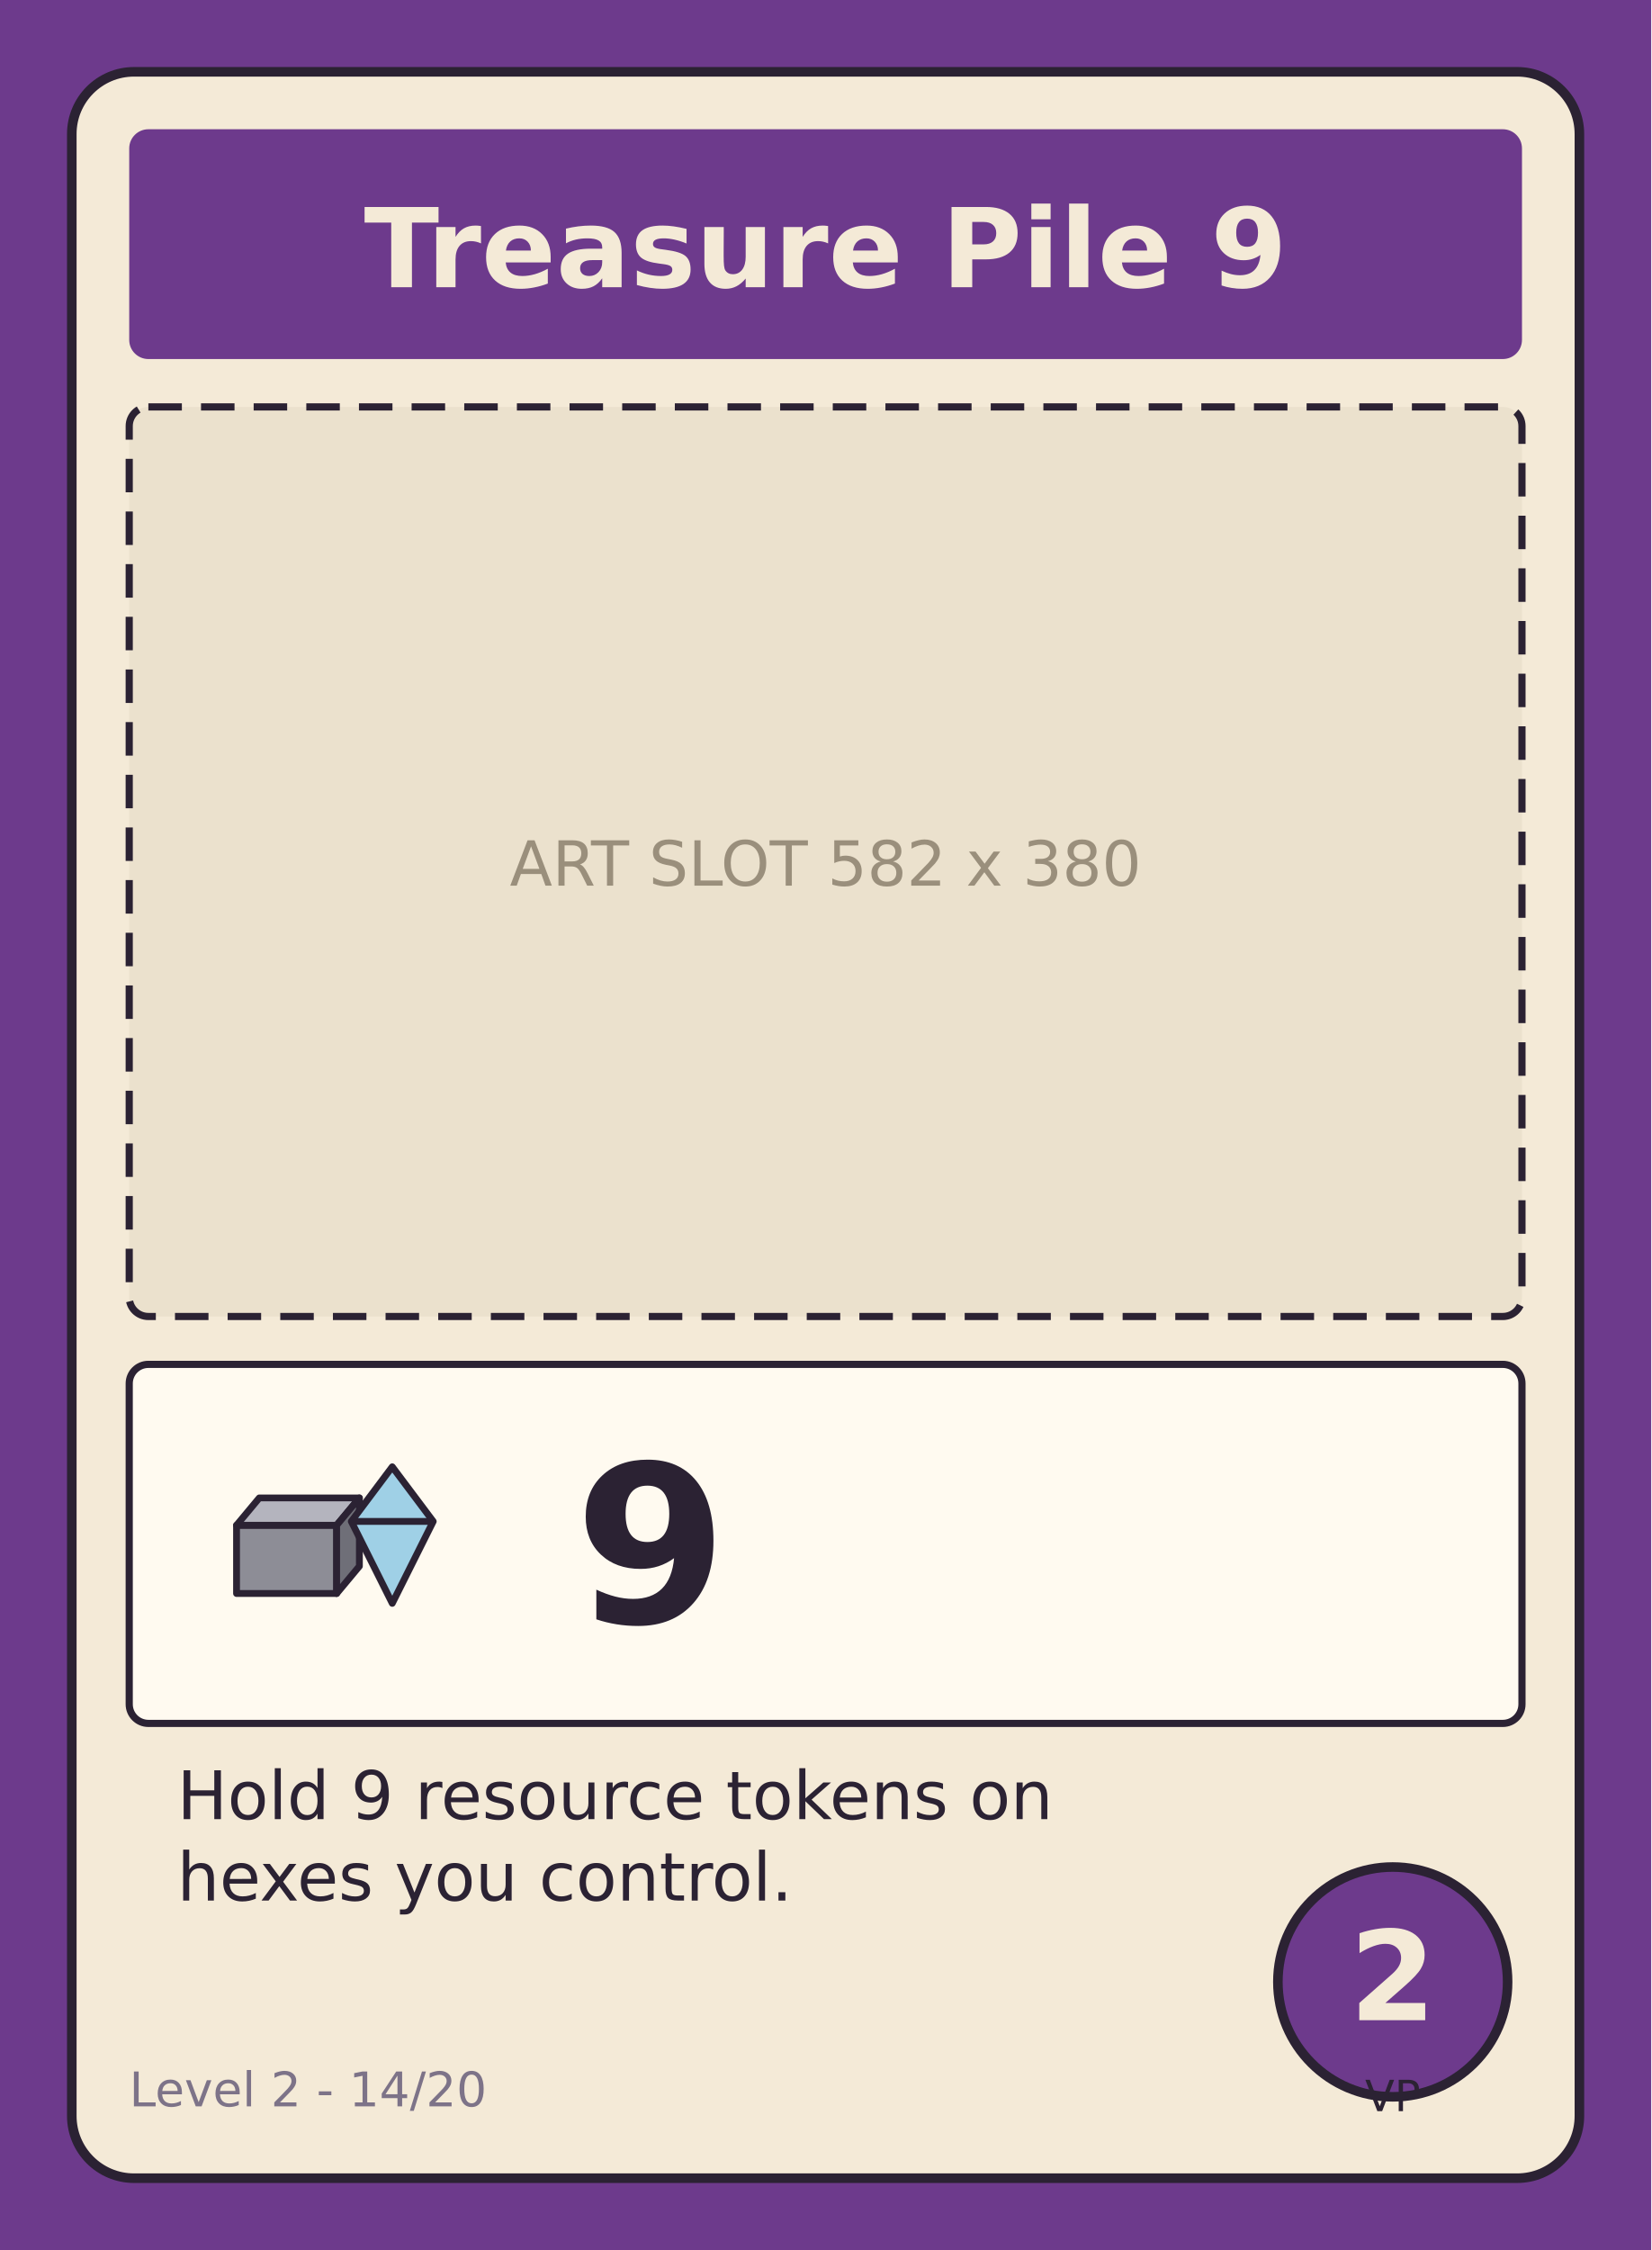
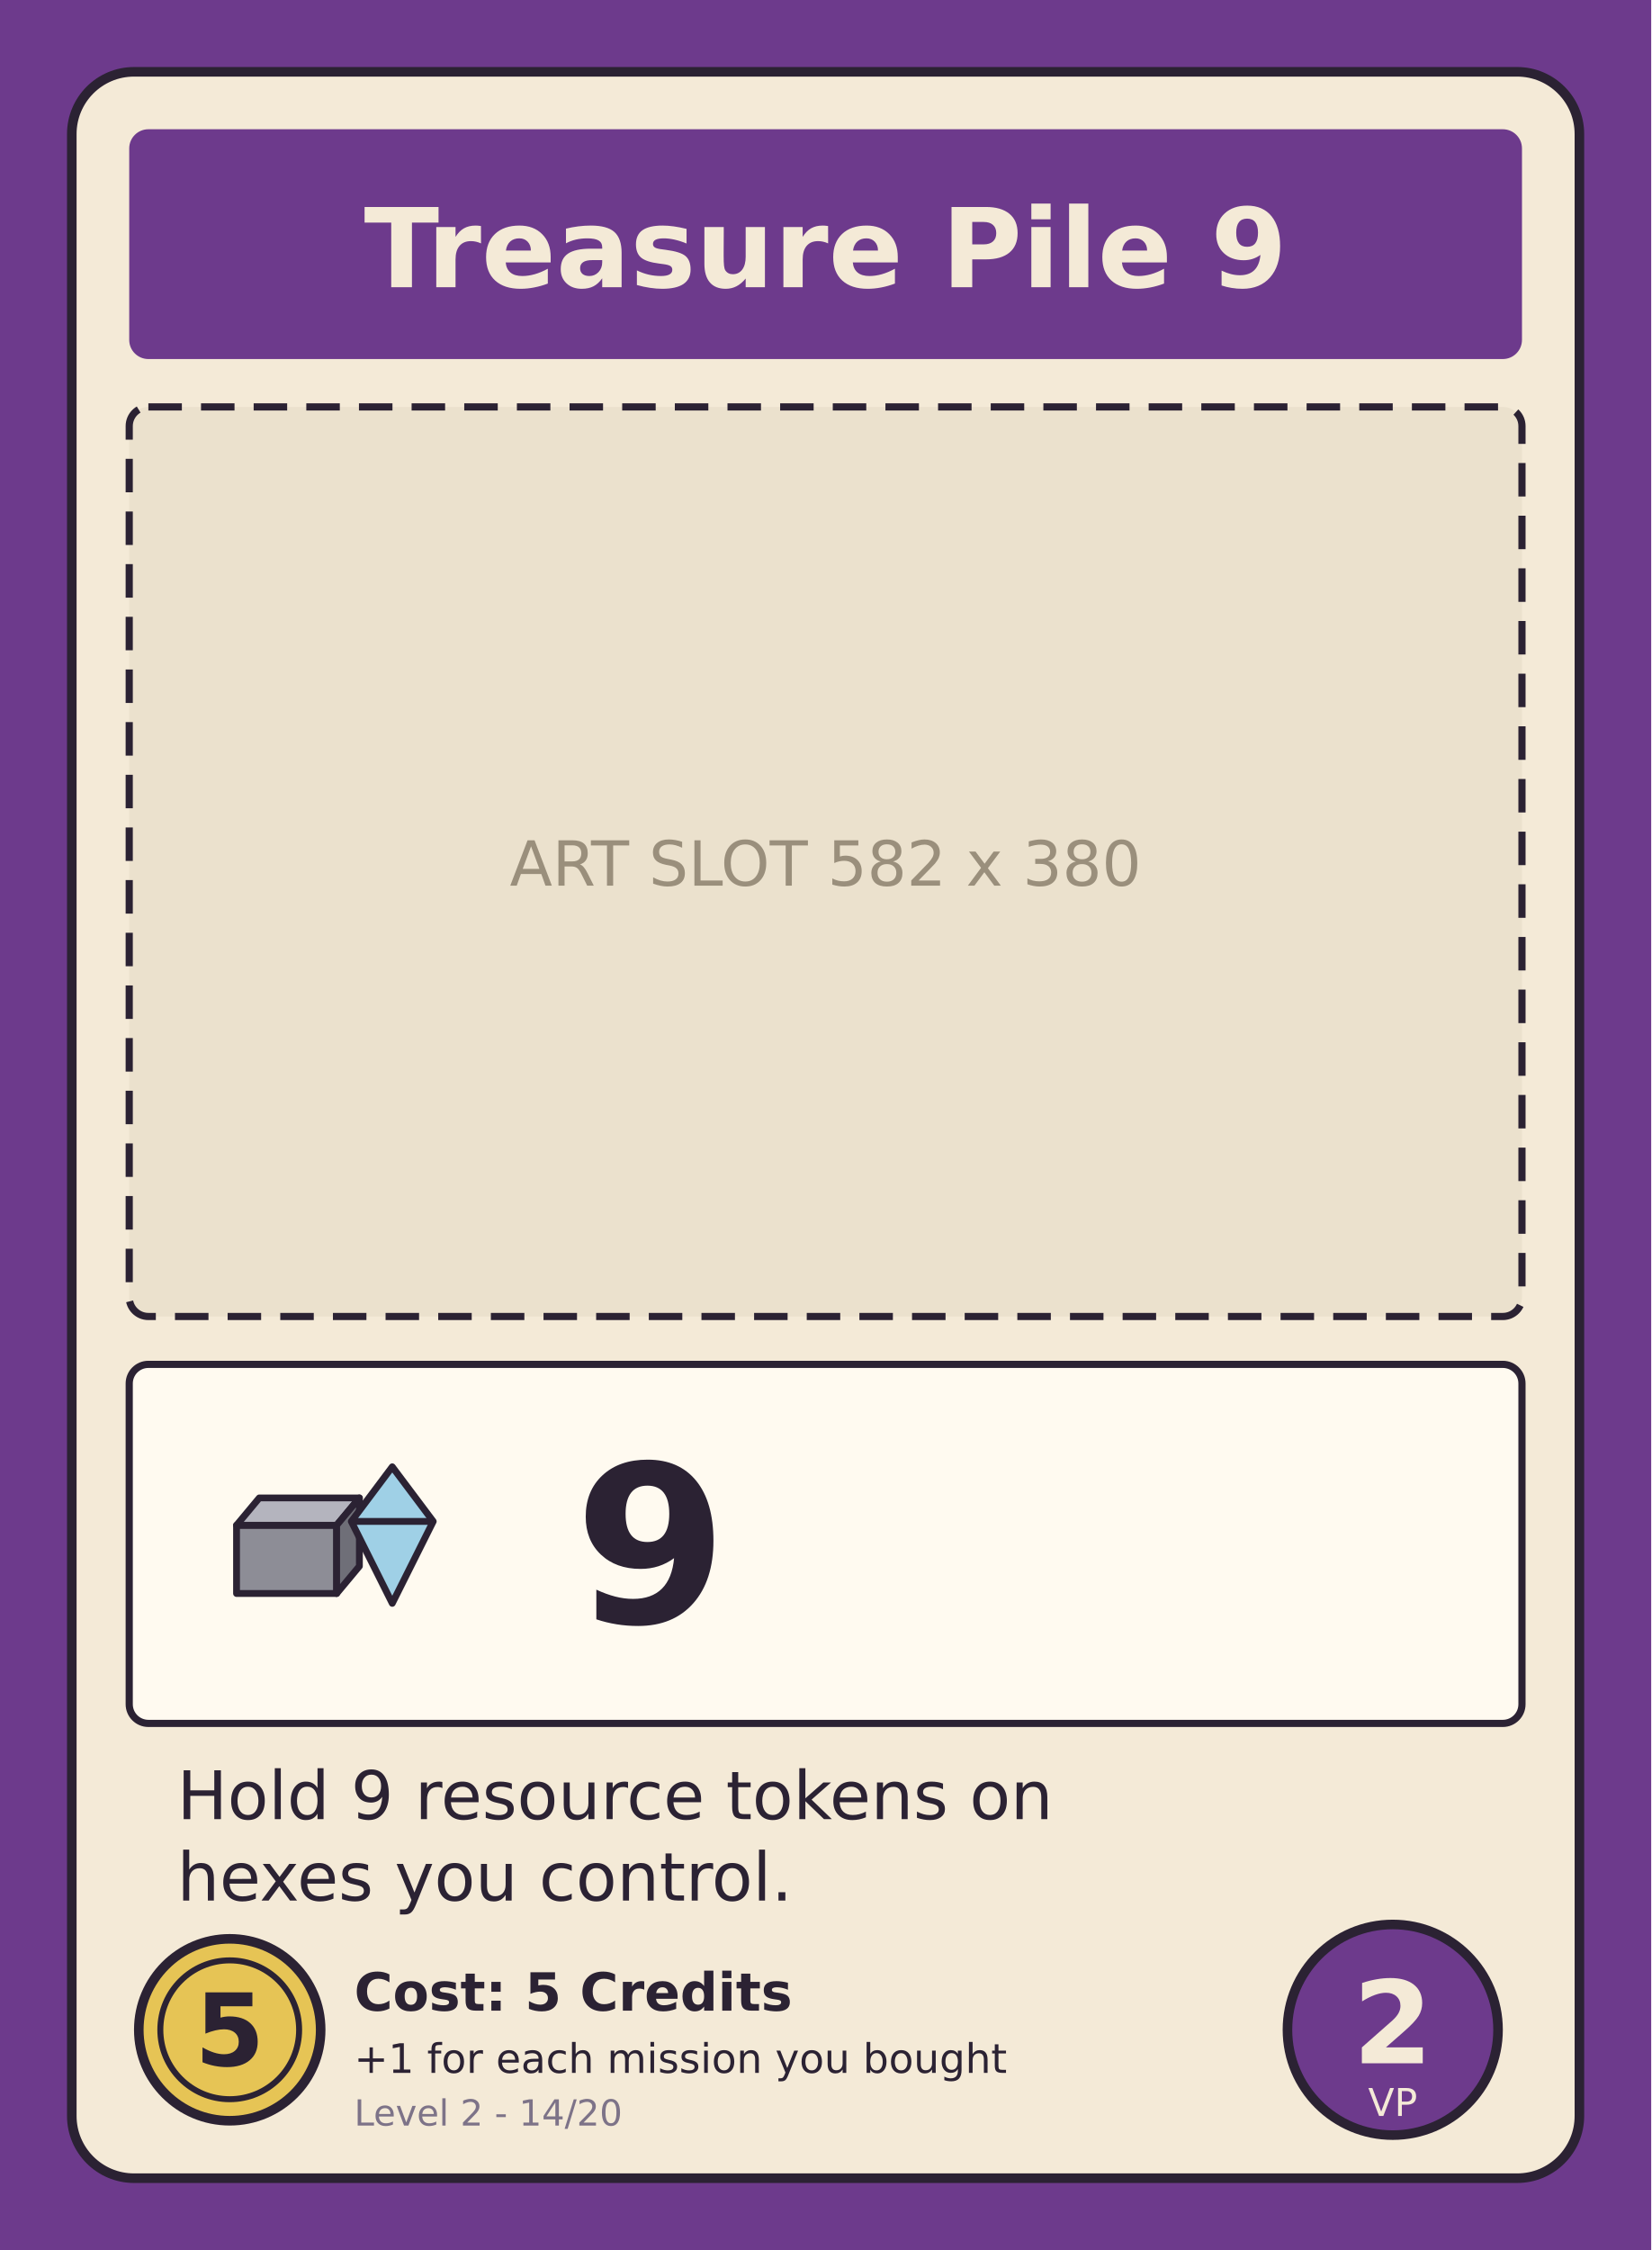
<svg xmlns="http://www.w3.org/2000/svg" viewBox="0 0 690 940" width="69.0mm" height="94.0mm" font-family="DejaVu Sans, Arial, sans-serif">
  <rect id="bleed" x="0" y="0" width="690" height="940" fill="#6d3a8c" />
  <rect id="trim" x="30" y="30" width="630" height="880" rx="26" fill="#f4ead7" stroke="#2b2233" stroke-width="4" />
  <rect x="54" y="54" width="582" height="96" rx="8" fill="#6d3a8c" />
  <text x="345.0" y="120" text-anchor="middle" font-size="46" font-weight="bold" fill="#f4ead7">Treasure Pile 9</text>
  <g id="art-slot">
    <rect x="54" y="170" width="582" height="380" rx="8" fill="#ebe1cd" stroke="#2b2233" stroke-width="3" stroke-dasharray="14 8" />
    <text class="placeholder" x="345.0" y="370" text-anchor="middle" font-size="26" fill="#9a8f7c">ART SLOT 582 x 380</text>
  </g>
  <rect x="54" y="570" width="582" height="150" rx="8" fill="#fffaf0" stroke="#2b2233" stroke-width="3" />
  <g transform="translate(119.76,650.52) scale(0.9506667)" stroke="#2b2233" stroke-width="3" stroke-linejoin="round" fill="none">
    <rect x="-22" y="-14" width="44" height="30" fill="#8d8d96" />
    <path d="M-22 -14 L-12 -26 L32 -26 L22 -14 Z" fill="#b4b4be" />
    <path d="M22 -14 L32 -26 L32 4 L22 16 Z" fill="#6f6f78" />
  </g>
  <g transform="translate(163.92,641.32) scale(0.9506667)" stroke="#2b2233" stroke-width="3" stroke-linejoin="round" fill="none">
    <path d="M0 -30 L18 -6 L0 30 L-18 -6 Z" fill="#9fd0e6" />
    <path d="M-18 -6 L18 -6" />
  </g>
  <text x="240" y="678" font-size="92" font-weight="bold" fill="#2b2233">9</text>
  <text x="74" y="760" font-size="28" fill="#2b2233">Hold 9 resource tokens on</text>
  <text x="74" y="794" font-size="28" fill="#2b2233">hexes you control.</text>
-   <circle cx="582" cy="828" r="48" fill="#6d3a8c" stroke="#2b2233" stroke-width="4" />
-   <text x="582" y="844" text-anchor="middle" font-size="52" font-weight="bold" fill="#f4ead7">2</text>
-   <text x="582" y="882" text-anchor="middle" font-size="18" fill="#2b2233">VP</text>
-   <text x="54" y="880" font-size="20" fill="#7d7388">Level 2  -  14/20</text>
+   <g id="cost">
+     <circle cx="96" cy="848" r="38" fill="#e6c455" stroke="#2b2233" stroke-width="4" />
+     <circle cx="96" cy="848" r="29" fill="none" stroke="#2b2233" stroke-width="2.5" />
+     <text x="96" y="863" text-anchor="middle" font-size="42" font-weight="bold" fill="#2b2233">5</text>
+   </g>
+   <text x="148" y="840" font-size="22" font-weight="bold" fill="#2b2233">Cost: 5 Credits</text>
+   <text x="148" y="866" font-size="17" fill="#2b2233">+1 for each mission you bought</text>
+   <text x="148" y="888" font-size="15" fill="#7d7388">Level 2  -  14/20</text>
+   <circle cx="582" cy="848" r="44" fill="#6d3a8c" stroke="#2b2233" stroke-width="4" />
+   <text x="582" y="862" text-anchor="middle" font-size="48" font-weight="bold" fill="#f4ead7">2</text>
+   <text x="582" y="884" text-anchor="middle" font-size="16" fill="#f4ead7">VP</text>
</svg>
